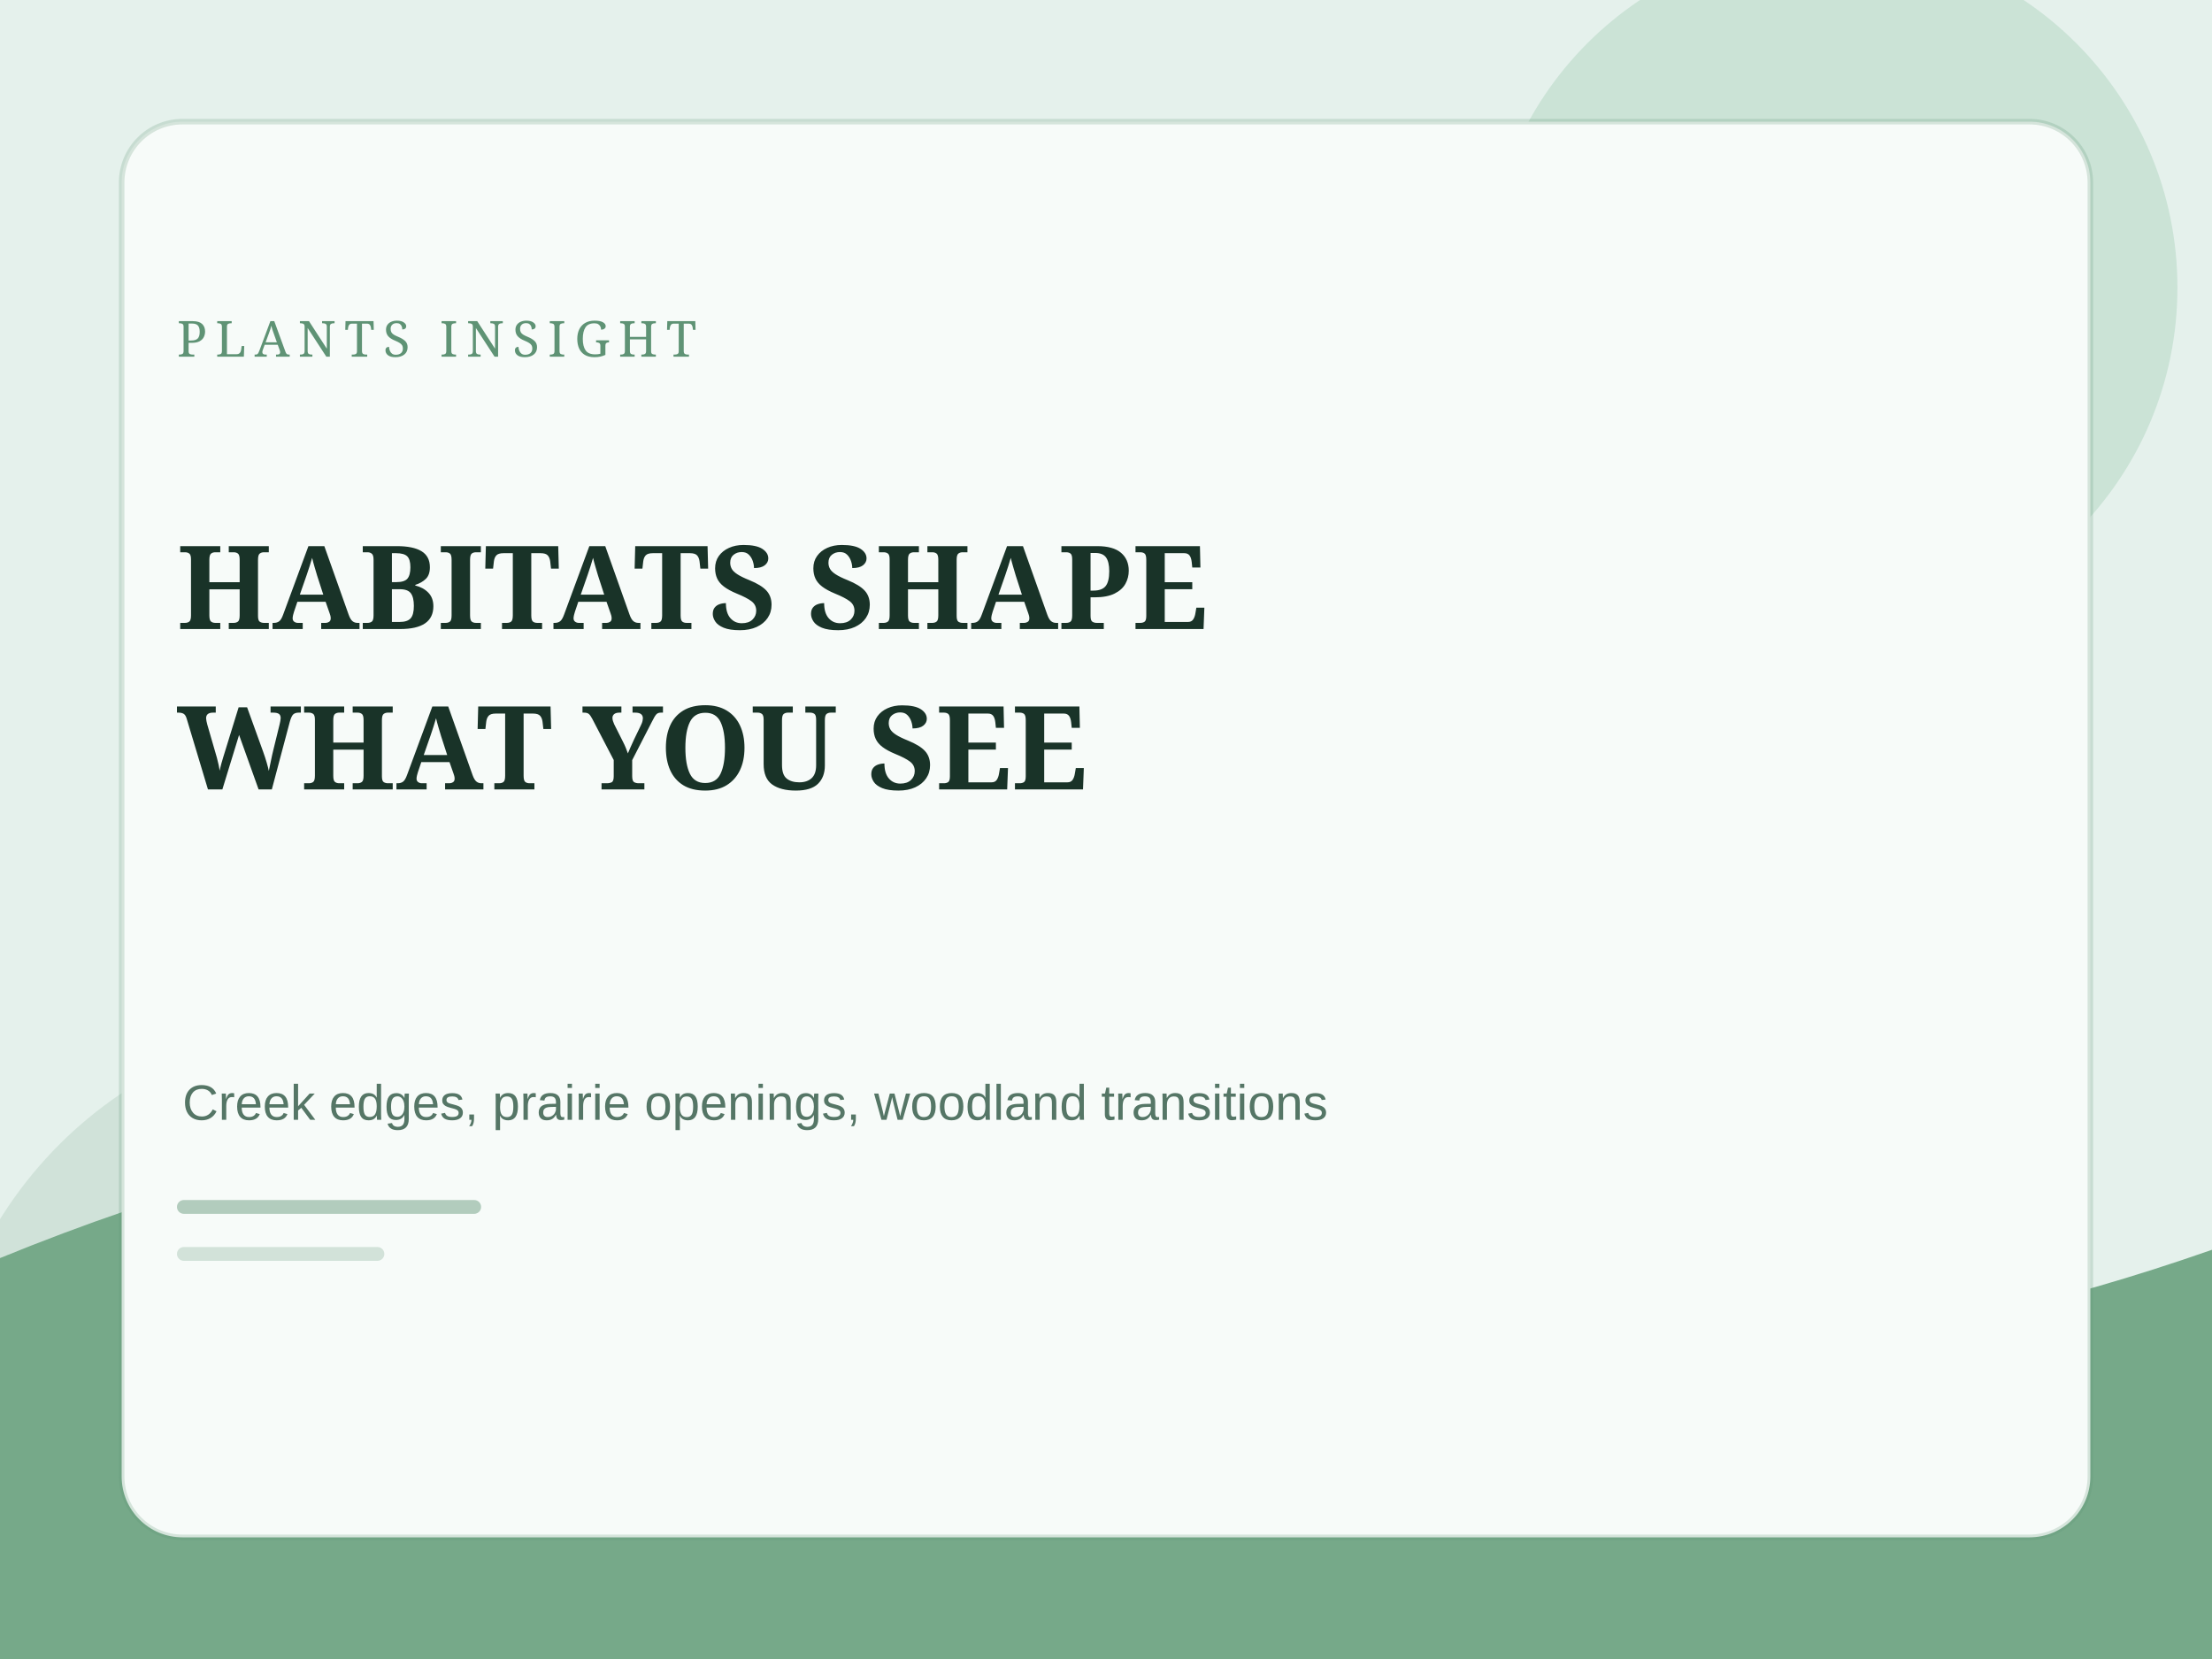
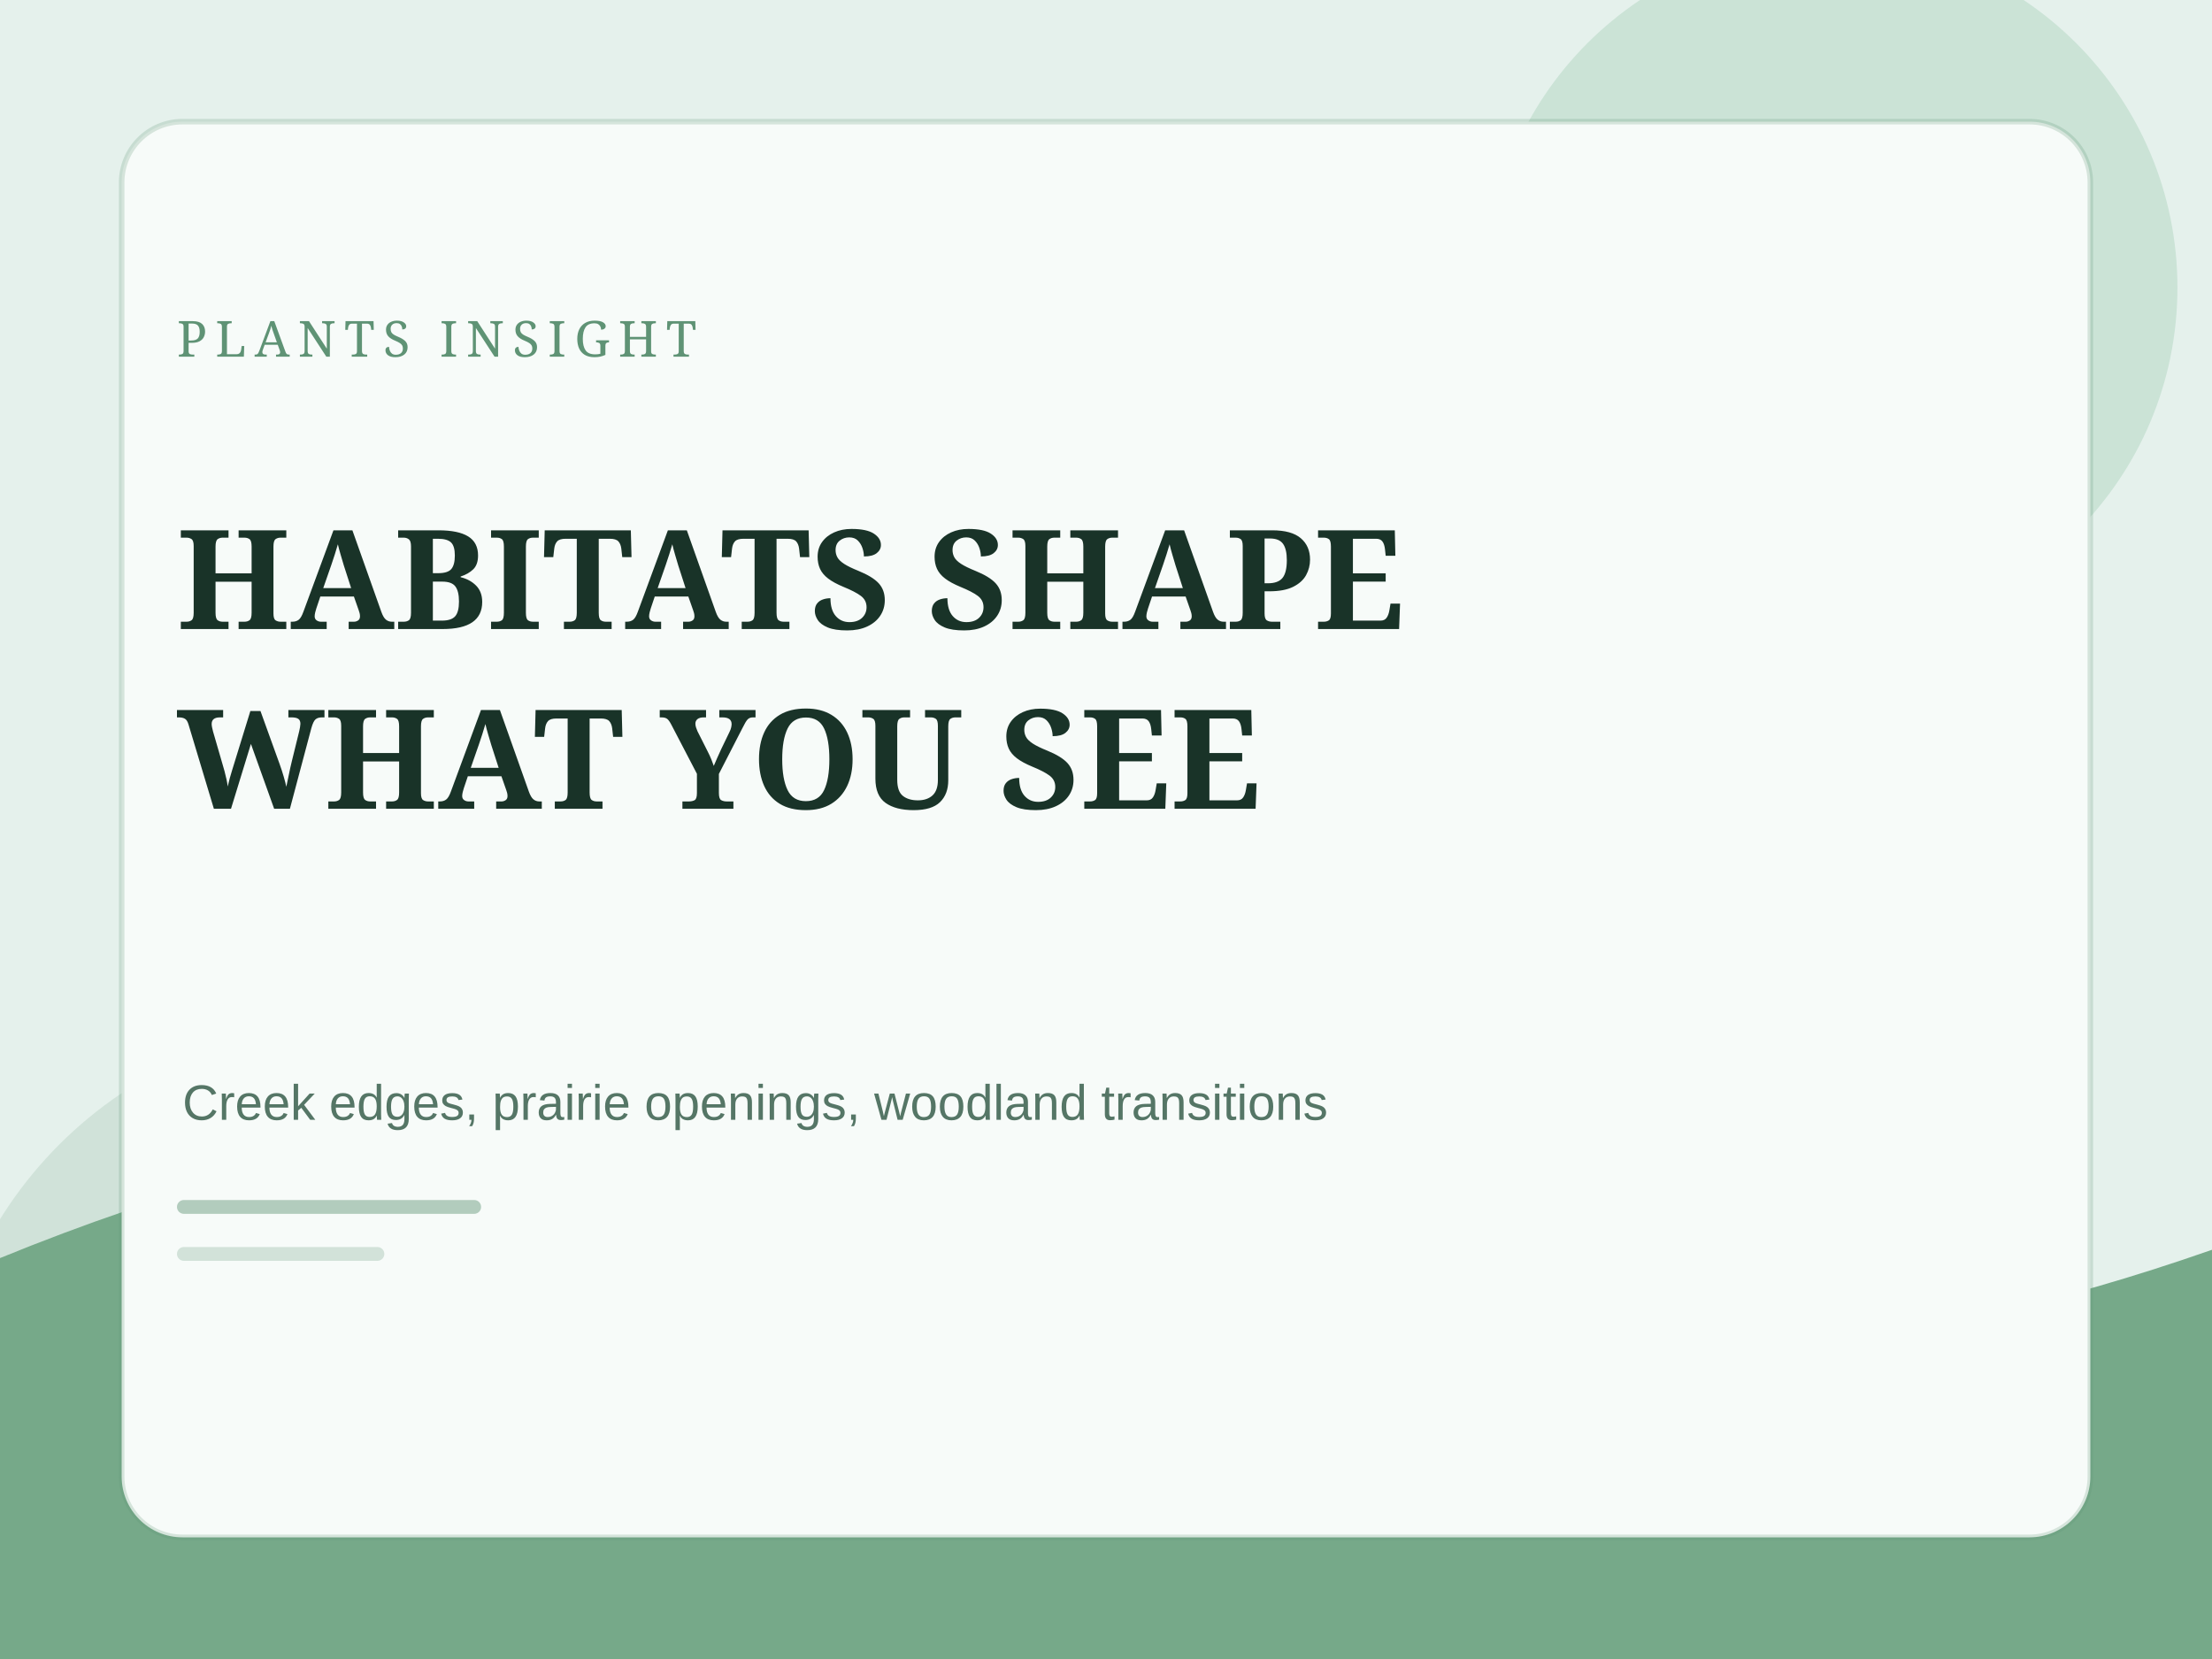
<svg xmlns="http://www.w3.org/2000/svg" width="1600" height="1200" viewBox="0 0 1600 1200" fill="none">
  <rect width="1600" height="1200" fill="#E5F1EC" />
  <circle cx="1325" cy="208" r="250" fill="#9BC8AD" fill-opacity="0.34" />
  <circle cx="255" cy="1040" r="300" fill="#5F9375" fill-opacity="0.16" />
  <path d="M0 910C245 810 470 780 690 846C930 918 1140 1065 1600 904V1200H0V910Z" fill="#76A989" />
  <rect x="88" y="88" width="1424" height="1024" rx="44" fill="#F7FBF9" stroke="#5F9375" stroke-opacity="0.22" stroke-width="4" />
  <text x="128" y="258" fill="#5F9375" font-family="Georgia, serif" font-size="36" letter-spacing="6">PLANTS INSIGHT</text>
-   <text x="128" y="455" fill="#193328" font-family="Georgia, serif" font-size="84" font-weight="700">HABITATS SHAPE</text>
-   <text x="128" y="571" fill="#193328" font-family="Georgia, serif" font-size="84" font-weight="700">WHAT YOU SEE</text>
+   <text x="128" y="455" fill="#193328" font-family="Georgia, serif" font-size="100" font-weight="700">HABITATS SHAPE</text>
+   <text x="128" y="585" fill="#193328" font-family="Georgia, serif" font-size="100" font-weight="700">WHAT YOU SEE</text>
  <text x="132" y="810" fill="#557666" font-family="Arial, sans-serif" font-size="36">Creek edges, prairie openings, woodland transitions</text>
  <rect x="128" y="868" width="220" height="10" rx="5" fill="#5F9375" fill-opacity="0.45" />
  <rect x="128" y="902" width="150" height="10" rx="5" fill="#5F9375" fill-opacity="0.24" />
</svg>
